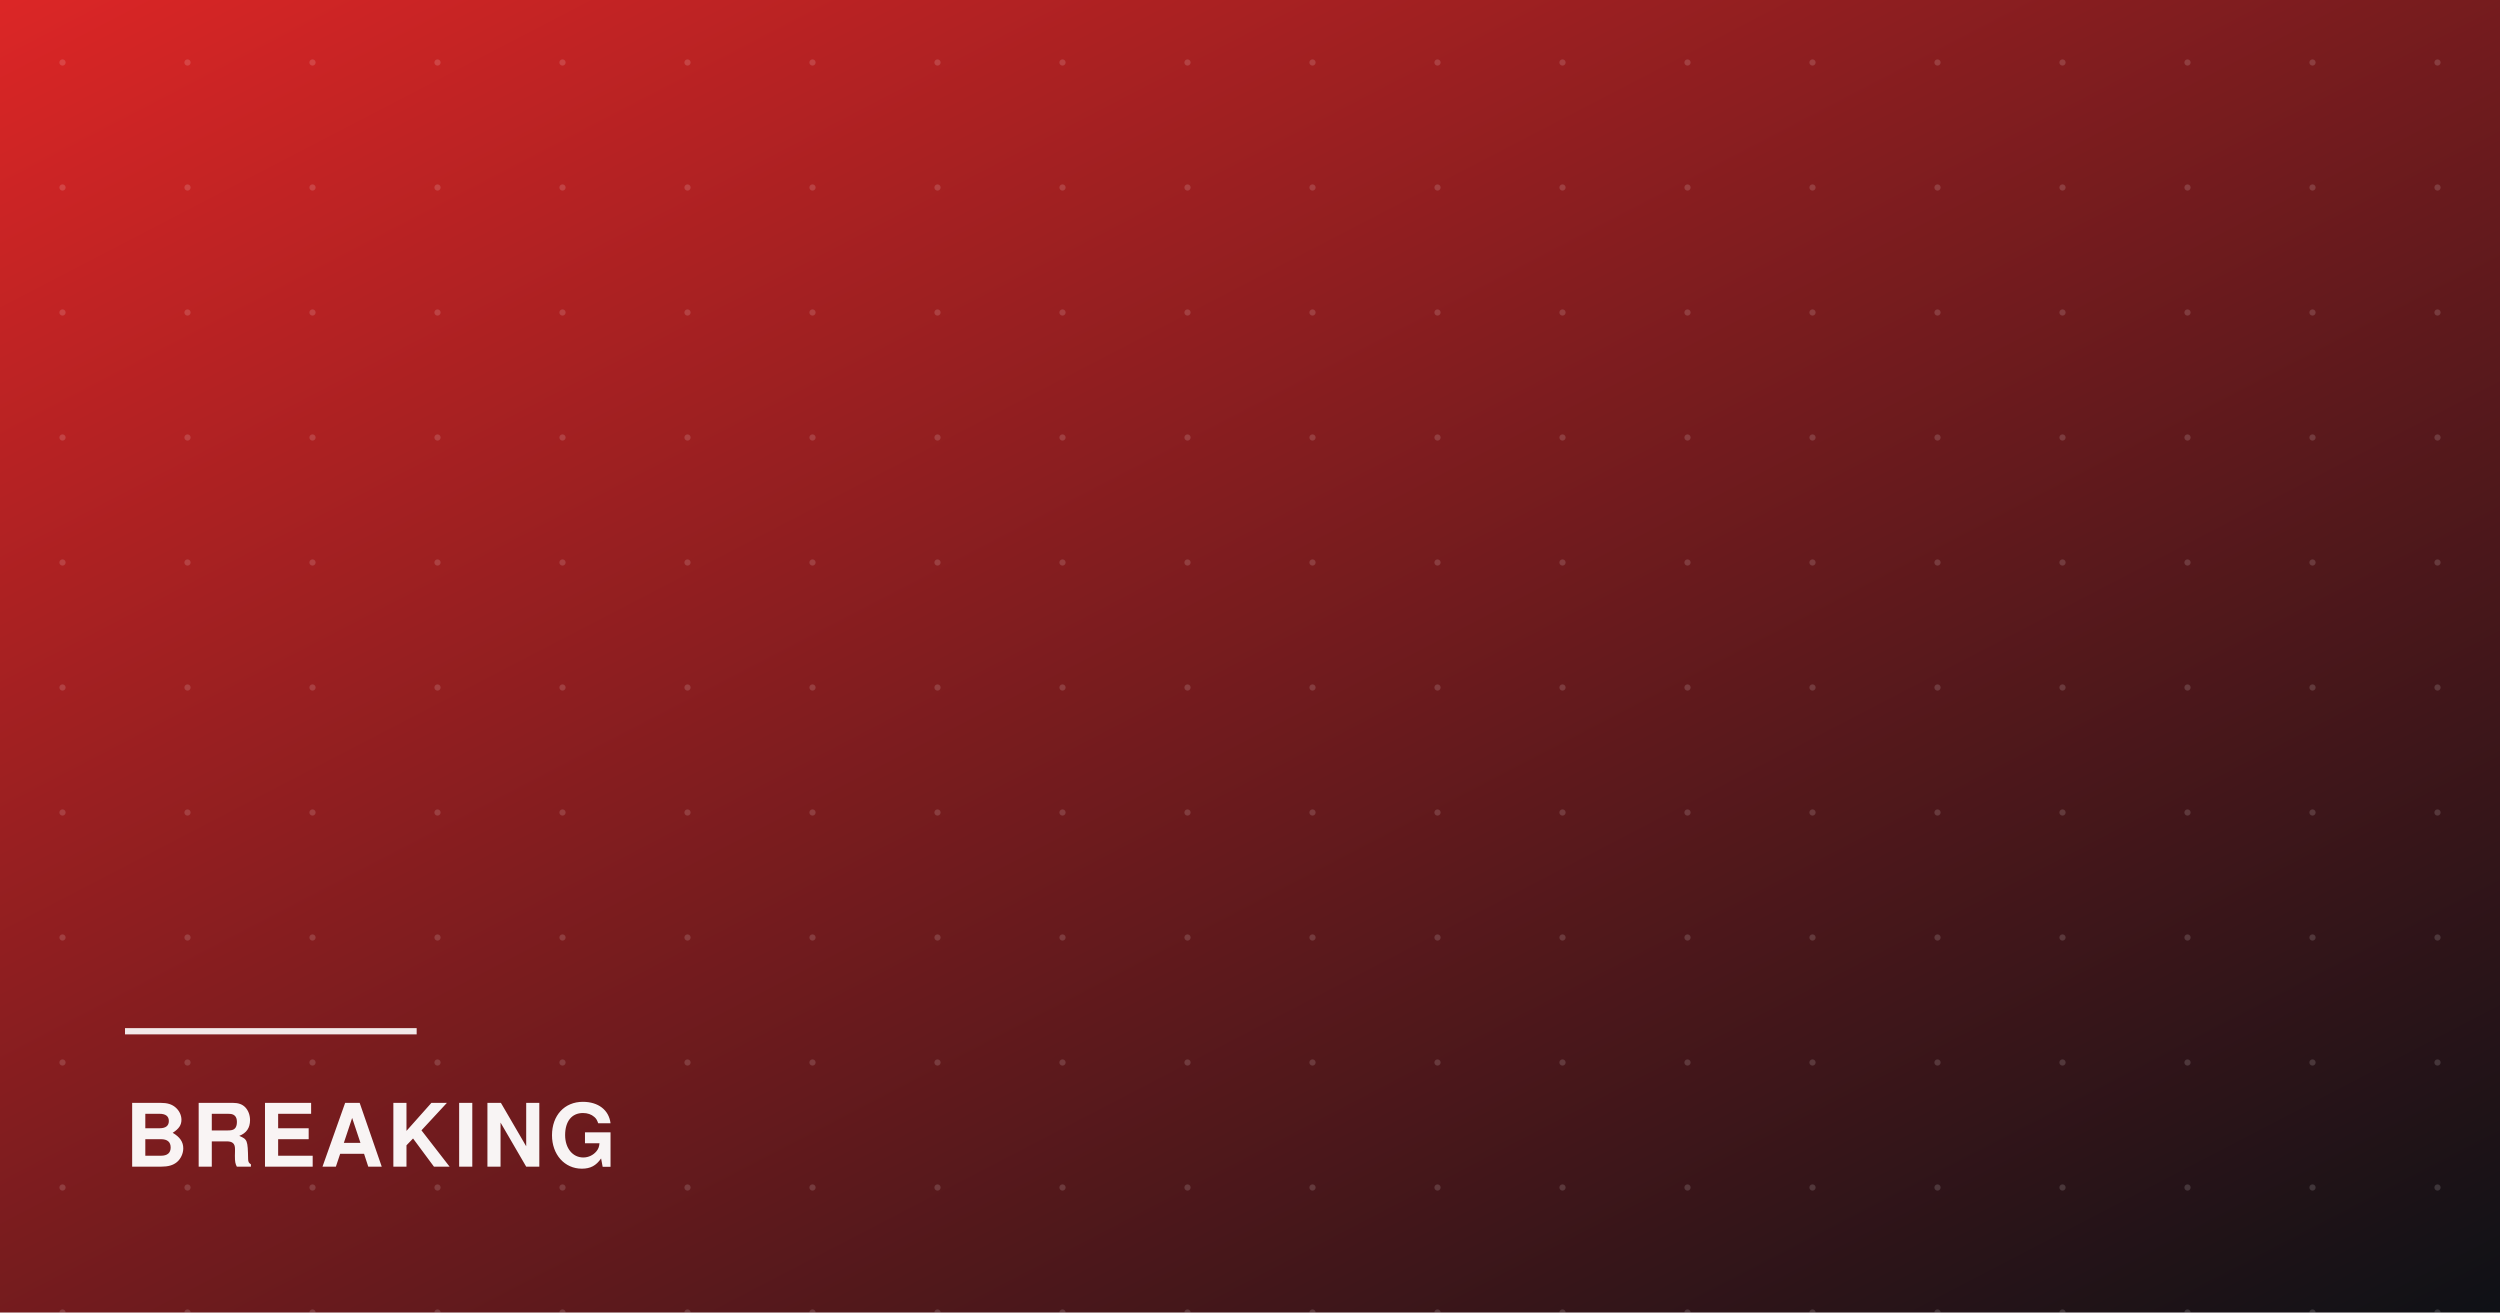
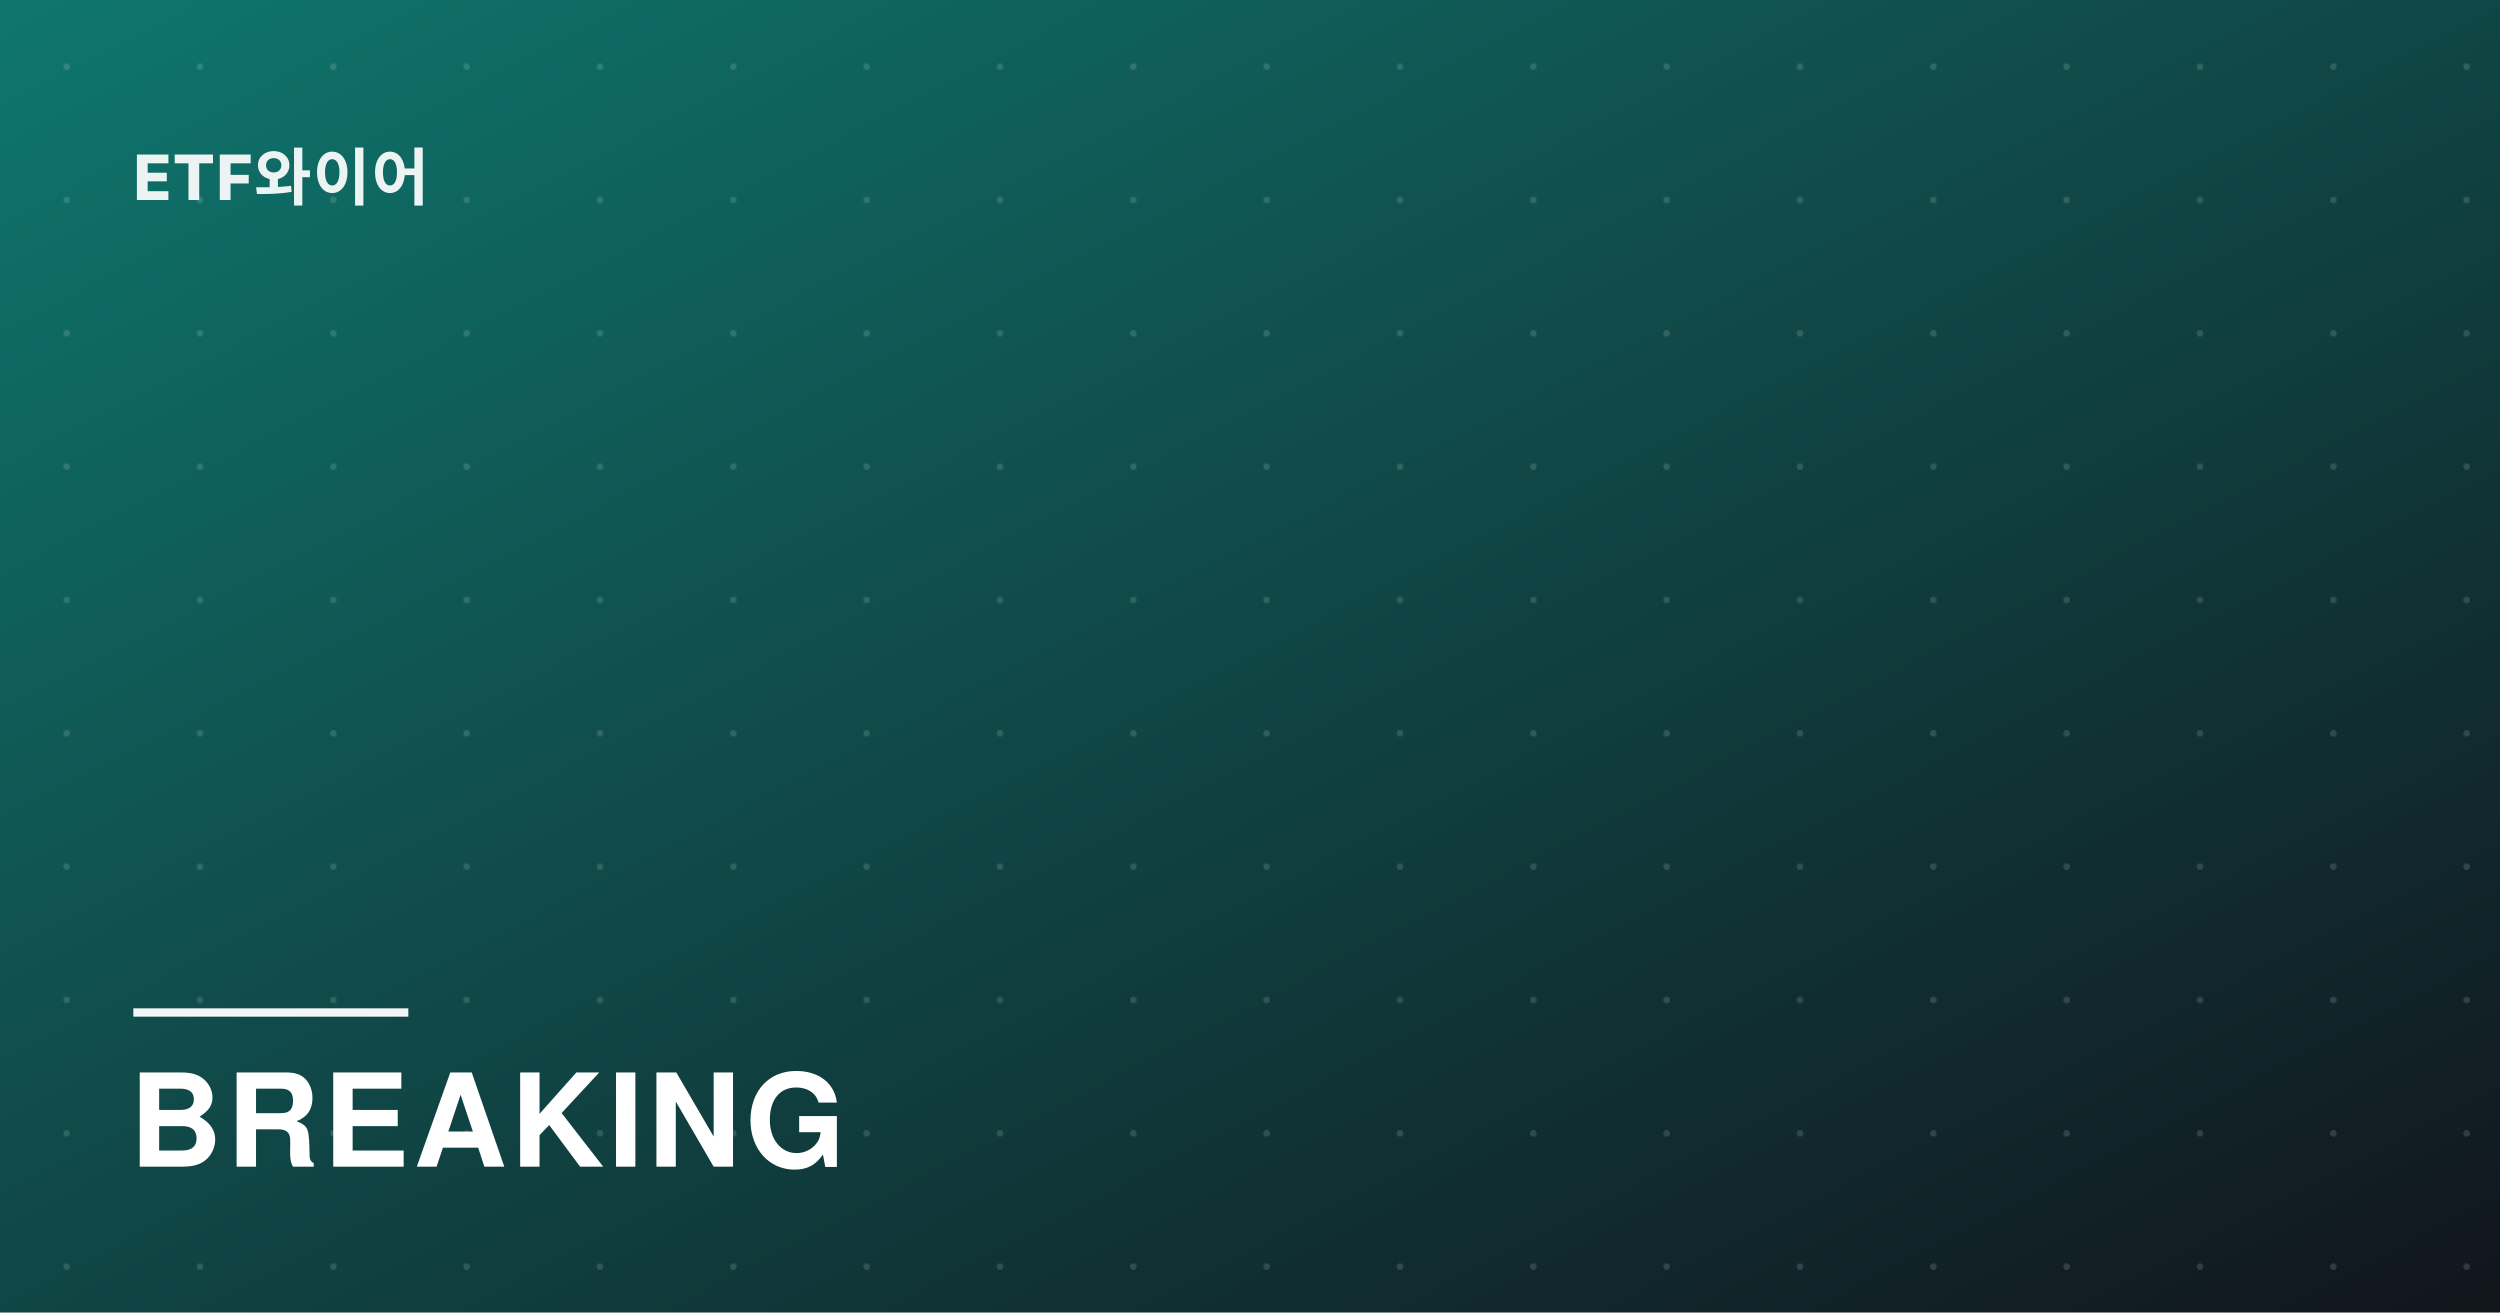
<svg xmlns="http://www.w3.org/2000/svg" viewBox="0 0 1200 630" width="1200" height="630">
  <defs>
    <linearGradient id="g" x1="0" y1="0" x2="1" y2="1">
-       <stop offset="0" stop-color="#dc2626" />
-       <stop offset="1" stop-color="#0e1116" />
+       <stop offset="0" stop-color="#0f766e" />
+       <stop offset="1" stop-color="#11151c" />
    </linearGradient>
-     <pattern id="p" width="60" height="60" patternUnits="userSpaceOnUse">
-       <circle cx="30" cy="30" r="1.5" fill="rgba(255,255,255,0.15)" />
+     <pattern id="p" width="64" height="64" patternUnits="userSpaceOnUse">
+       <circle cx="32" cy="32" r="1.6" fill="rgba(255,255,255,0.14)" />
    </pattern>
  </defs>
  <rect width="1200" height="630" fill="url(#g)" />
  <rect width="1200" height="630" fill="url(#p)" />
-   <text x="60" y="560" font-family="-apple-system,Helvetica,sans-serif" font-size="42" font-weight="700" fill="white" letter-spacing="0.04em" opacity="0.95">BREAKING</text>
-   <line x1="60" y1="495" x2="200" y2="495" stroke="white" stroke-width="3" opacity="0.9" />
+   <text x="64" y="96" font-family="-apple-system,'Apple SD Gothic Neo','Noto Sans KR',sans-serif" font-size="30" font-weight="800" fill="rgba(255,255,255,0.92)" letter-spacing="0.02em">ETF와이어</text>
+   <line x1="64" y1="486" x2="196" y2="486" stroke="white" stroke-width="4" opacity="0.95" />
+   <text x="62" y="560" font-family="-apple-system,Helvetica,sans-serif" font-size="62" font-weight="800" fill="white" letter-spacing="0.03em">BREAKING</text>
</svg>
